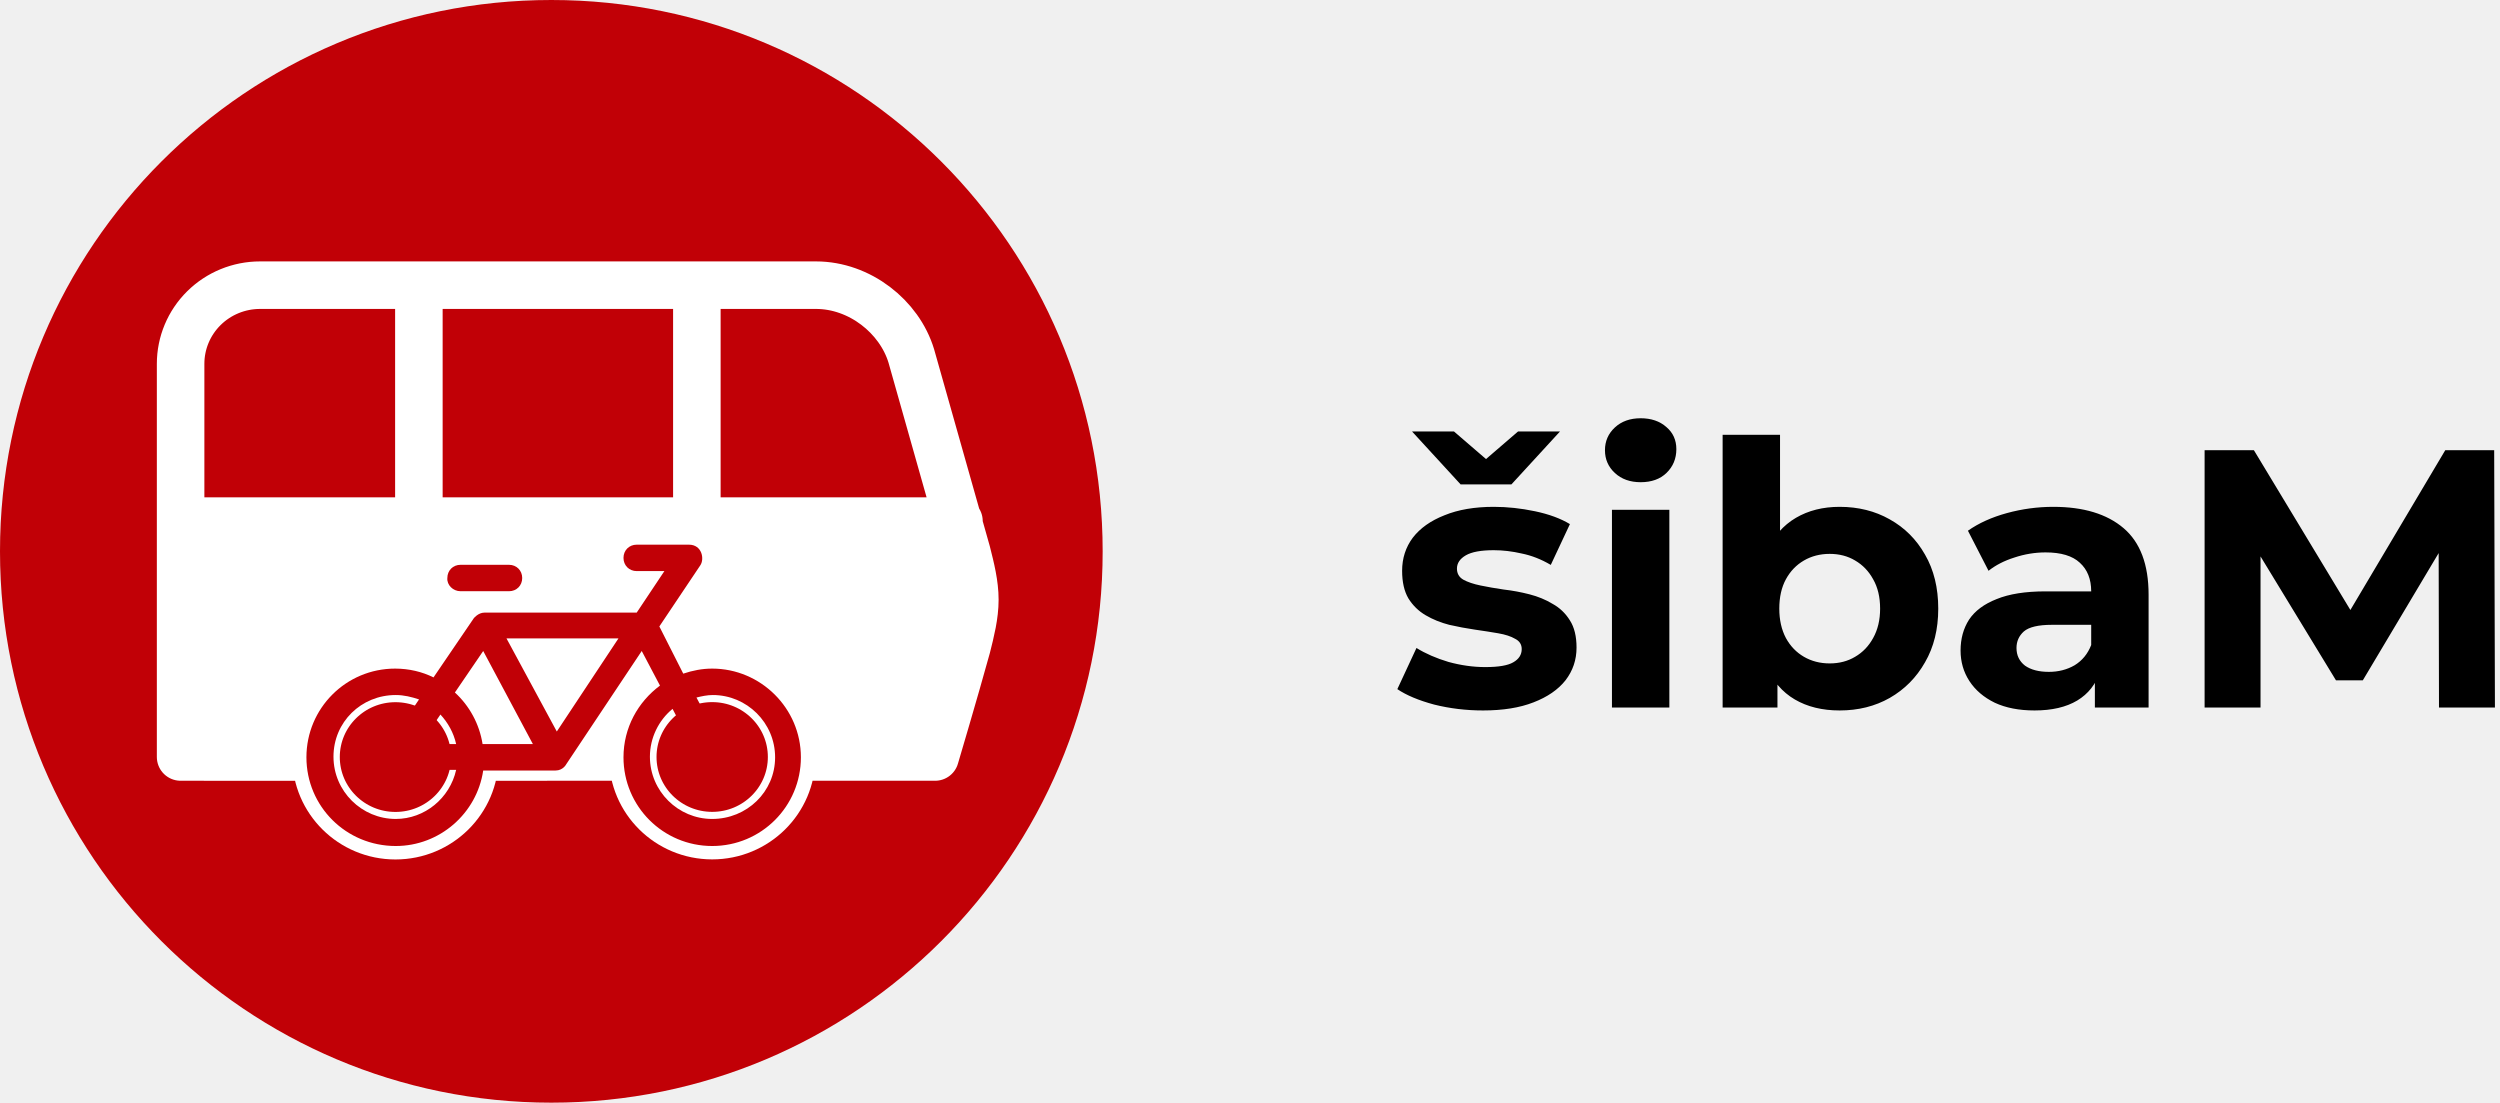
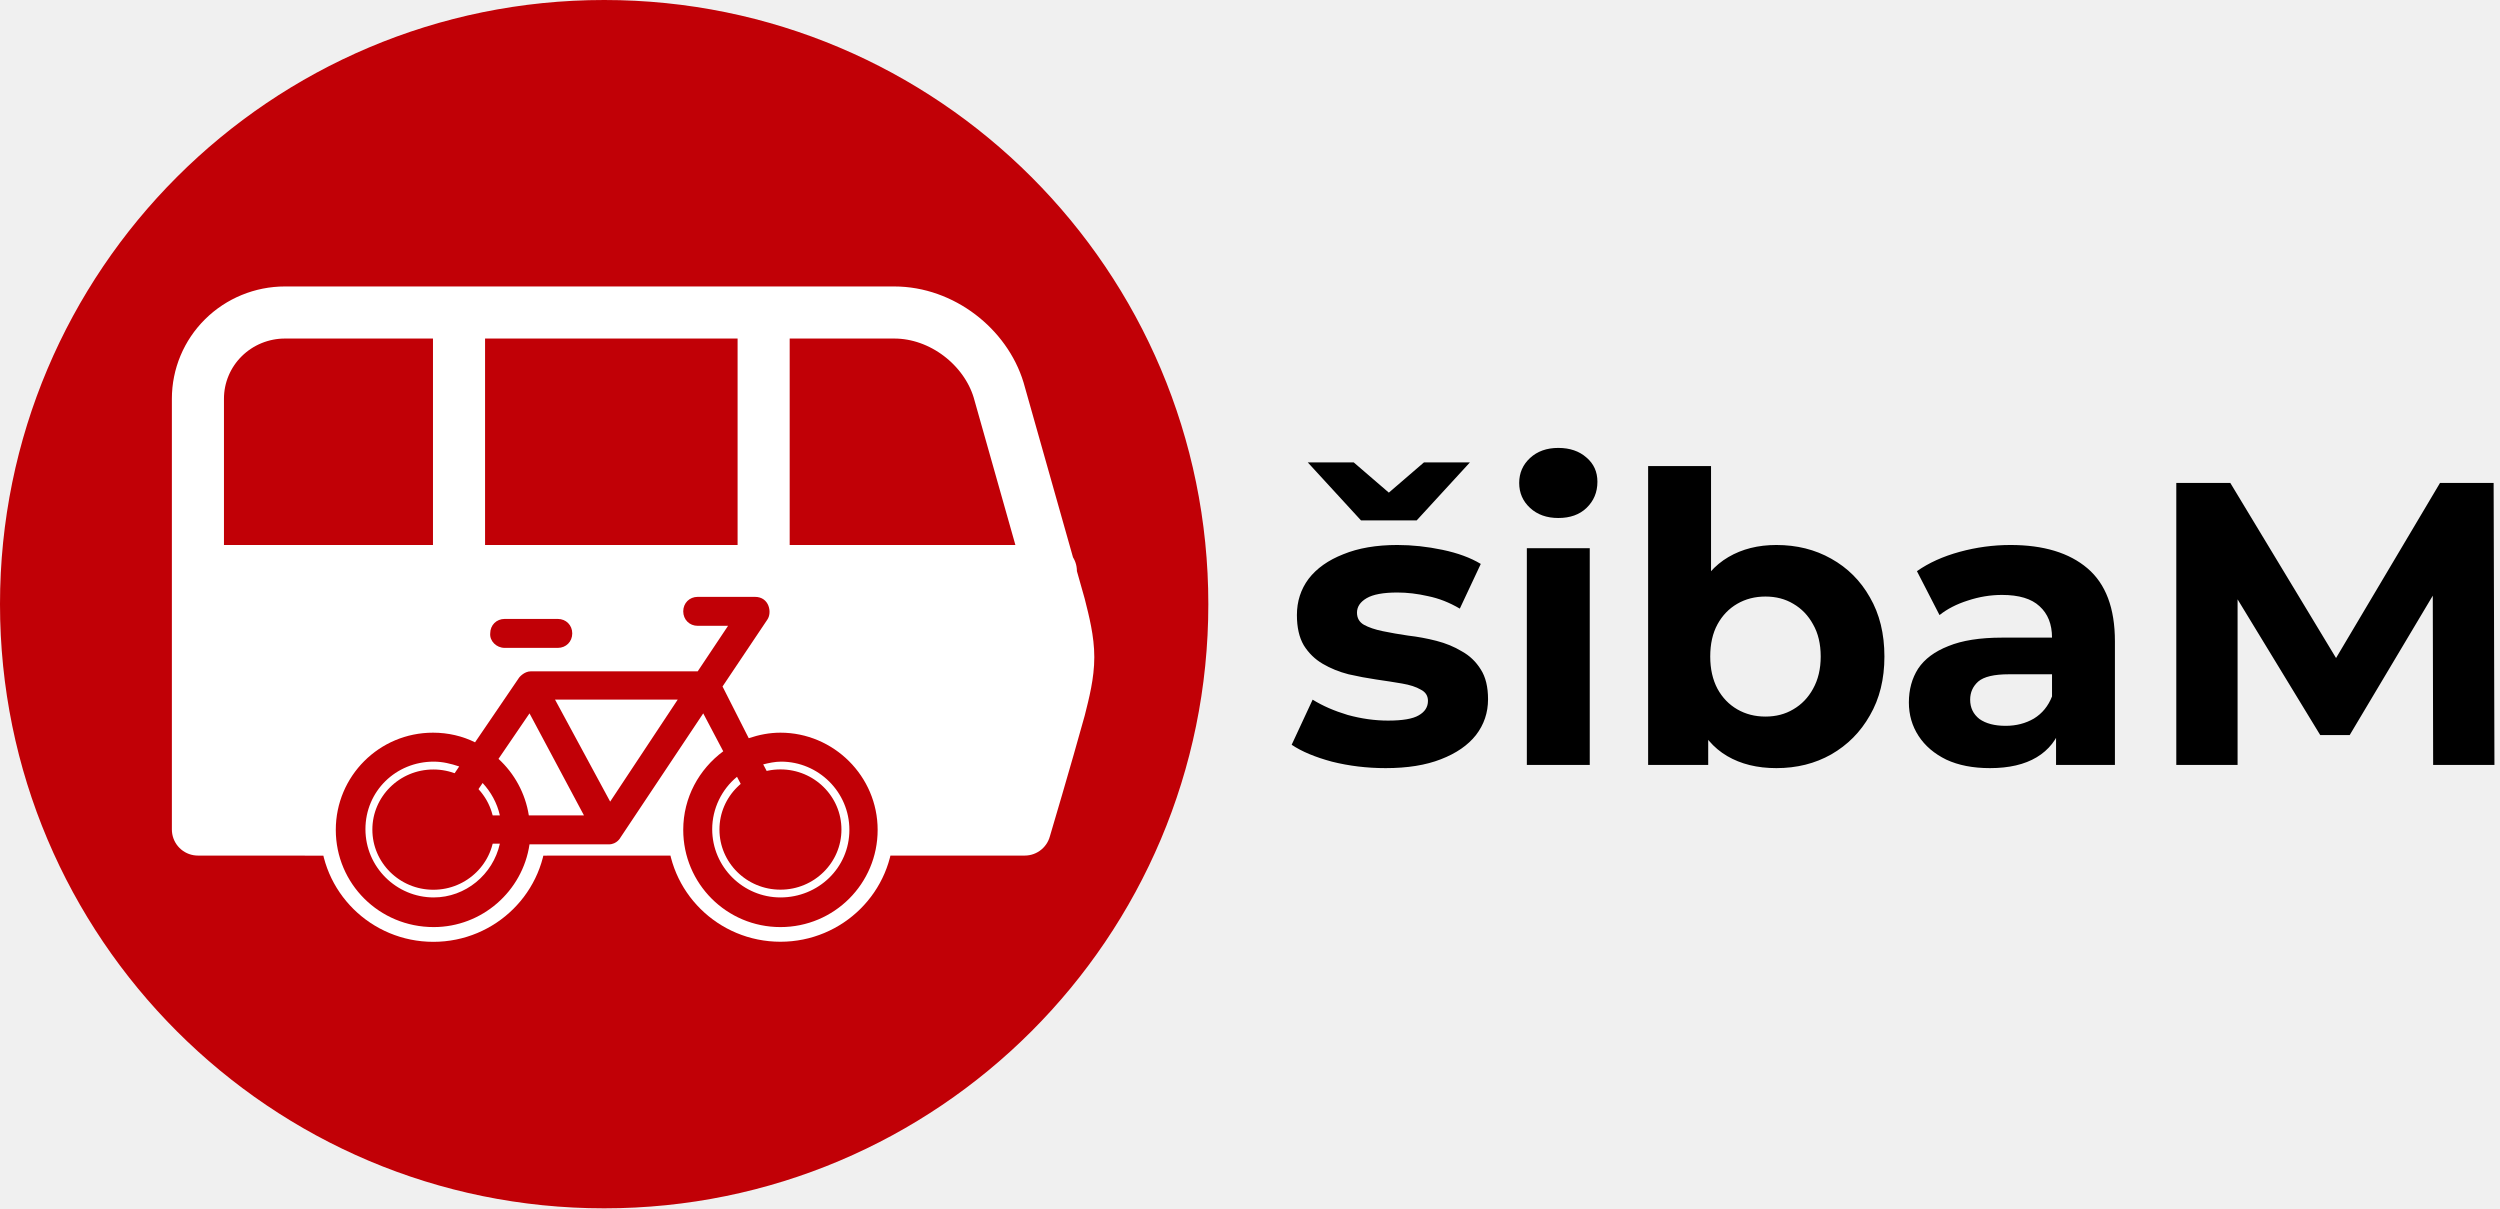
- <svg xmlns="http://www.w3.org/2000/svg" width="263" height="116" viewBox="0 0 263 116" fill="none">
-   <path d="M156.019 74.74C154.239 74.74 152.523 74.534 150.871 74.121C149.245 73.683 147.955 73.142 147 72.497L149.013 68.167C149.968 68.76 151.09 69.249 152.381 69.636C153.697 69.997 154.987 70.177 156.252 70.177C157.645 70.177 158.626 70.01 159.194 69.675C159.787 69.34 160.084 68.876 160.084 68.283C160.084 67.793 159.852 67.432 159.387 67.2C158.948 66.942 158.355 66.749 157.606 66.62C156.858 66.491 156.032 66.362 155.129 66.233C154.252 66.104 153.361 65.937 152.458 65.731C151.555 65.499 150.729 65.164 149.981 64.725C149.232 64.287 148.626 63.694 148.161 62.947C147.723 62.199 147.503 61.232 147.503 60.047C147.503 58.732 147.877 57.572 148.626 56.567C149.4 55.561 150.51 54.775 151.955 54.208C153.4 53.615 155.129 53.319 157.142 53.319C158.561 53.319 160.006 53.473 161.477 53.783C162.948 54.092 164.174 54.543 165.155 55.136L163.142 59.428C162.135 58.835 161.116 58.436 160.084 58.229C159.077 57.997 158.097 57.881 157.142 57.881C155.8 57.881 154.819 58.062 154.2 58.423C153.581 58.784 153.271 59.248 153.271 59.815C153.271 60.33 153.49 60.717 153.929 60.975C154.394 61.232 155 61.439 155.748 61.593C156.497 61.748 157.31 61.89 158.187 62.019C159.09 62.122 159.994 62.289 160.897 62.521C161.8 62.753 162.613 63.088 163.335 63.527C164.084 63.939 164.69 64.519 165.155 65.267C165.619 65.988 165.852 66.942 165.852 68.128C165.852 69.417 165.465 70.564 164.69 71.569C163.916 72.549 162.794 73.322 161.323 73.889C159.877 74.456 158.11 74.74 156.019 74.74ZM153.658 50.96L148.548 45.392H152.961L158.303 49.993H154.355L159.697 45.392H164.11L159 50.96H153.658ZM169.577 74.431V53.628H175.616V74.431H169.577ZM172.597 50.728C171.487 50.728 170.584 50.406 169.887 49.761C169.19 49.117 168.842 48.318 168.842 47.364C168.842 46.41 169.19 45.611 169.887 44.967C170.584 44.322 171.487 44 172.597 44C173.706 44 174.61 44.309 175.306 44.928C176.003 45.521 176.352 46.294 176.352 47.248C176.352 48.253 176.003 49.091 175.306 49.761C174.635 50.406 173.732 50.728 172.597 50.728ZM193.53 74.74C191.698 74.74 190.124 74.353 188.808 73.58C187.491 72.807 186.485 71.634 185.788 70.061C185.091 68.463 184.743 66.452 184.743 64.029C184.743 61.58 185.104 59.57 185.827 57.997C186.575 56.425 187.608 55.252 188.924 54.479C190.24 53.705 191.775 53.319 193.53 53.319C195.491 53.319 197.246 53.757 198.795 54.633C200.369 55.51 201.608 56.747 202.511 58.345C203.44 59.944 203.904 61.838 203.904 64.029C203.904 66.195 203.44 68.076 202.511 69.675C201.608 71.273 200.369 72.523 198.795 73.425C197.246 74.302 195.491 74.74 193.53 74.74ZM181.22 74.431V45.74H187.259V57.843L186.872 63.991L186.988 70.177V74.431H181.22ZM192.485 69.791C193.491 69.791 194.382 69.559 195.156 69.095C195.956 68.631 196.588 67.973 197.053 67.123C197.543 66.246 197.788 65.215 197.788 64.029C197.788 62.818 197.543 61.787 197.053 60.936C196.588 60.085 195.956 59.428 195.156 58.964C194.382 58.5 193.491 58.268 192.485 58.268C191.478 58.268 190.575 58.5 189.775 58.964C188.975 59.428 188.343 60.085 187.878 60.936C187.414 61.787 187.182 62.818 187.182 64.029C187.182 65.215 187.414 66.246 187.878 67.123C188.343 67.973 188.975 68.631 189.775 69.095C190.575 69.559 191.478 69.791 192.485 69.791ZM220.381 74.431V70.371L219.994 69.481V62.212C219.994 60.923 219.594 59.918 218.794 59.196C218.019 58.474 216.819 58.113 215.194 58.113C214.084 58.113 212.987 58.294 211.903 58.655C210.845 58.99 209.942 59.454 209.194 60.047L207.026 55.832C208.161 55.033 209.529 54.414 211.129 53.976C212.729 53.538 214.355 53.319 216.006 53.319C219.181 53.319 221.645 54.066 223.4 55.561C225.155 57.056 226.032 59.389 226.032 62.56V74.431H220.381ZM214.032 74.74C212.406 74.74 211.013 74.469 209.852 73.928C208.69 73.361 207.8 72.6 207.181 71.647C206.561 70.693 206.252 69.623 206.252 68.437C206.252 67.2 206.548 66.117 207.142 65.189C207.761 64.261 208.729 63.54 210.045 63.024C211.361 62.483 213.077 62.212 215.194 62.212H220.729V65.731H215.852C214.432 65.731 213.452 65.963 212.91 66.427C212.394 66.891 212.135 67.471 212.135 68.167C212.135 68.94 212.432 69.559 213.026 70.023C213.645 70.461 214.484 70.68 215.542 70.68C216.548 70.68 217.452 70.448 218.252 69.984C219.052 69.494 219.632 68.785 219.994 67.857L220.923 70.641C220.484 71.982 219.684 73 218.523 73.696C217.361 74.392 215.865 74.74 214.032 74.74ZM231.924 74.431V47.364H237.111L248.646 66.465H245.898L257.24 47.364H262.388L262.466 74.431H256.582L256.543 56.373H257.627L248.569 71.569H245.743L236.491 56.373H237.808V74.431H231.924Z" fill="black" />
+ <svg xmlns="http://www.w3.org/2000/svg" width="240" height="116" viewBox="0 0 240 116" fill="none">
+   <path d="M133.019 73.74C131.239 73.74 129.523 73.534 127.871 73.121C126.245 72.683 124.955 72.142 124 71.497L126.013 67.167C126.968 67.76 128.09 68.249 129.381 68.636C130.697 68.997 131.987 69.177 133.252 69.177C134.645 69.177 135.626 69.01 136.194 68.675C136.787 68.34 137.084 67.876 137.084 67.283C137.084 66.793 136.852 66.432 136.387 66.2C135.948 65.942 135.355 65.749 134.606 65.62C133.858 65.491 133.032 65.362 132.129 65.233C131.252 65.104 130.361 64.937 129.458 64.731C128.555 64.499 127.729 64.164 126.981 63.725C126.232 63.287 125.626 62.694 125.161 61.947C124.723 61.199 124.503 60.232 124.503 59.047C124.503 57.732 124.877 56.572 125.626 55.567C126.4 54.561 127.51 53.775 128.955 53.208C130.4 52.615 132.129 52.319 134.142 52.319C135.561 52.319 137.006 52.473 138.477 52.783C139.948 53.092 141.174 53.543 142.155 54.136L140.142 58.428C139.135 57.835 138.116 57.436 137.084 57.229C136.077 56.997 135.097 56.881 134.142 56.881C132.8 56.881 131.819 57.062 131.2 57.423C130.581 57.784 130.271 58.248 130.271 58.815C130.271 59.33 130.49 59.717 130.929 59.975C131.394 60.232 132 60.439 132.748 60.593C133.497 60.748 134.31 60.89 135.187 61.019C136.09 61.122 136.994 61.289 137.897 61.521C138.8 61.753 139.613 62.088 140.335 62.527C141.084 62.939 141.69 63.519 142.155 64.267C142.619 64.988 142.852 65.942 142.852 67.128C142.852 68.417 142.465 69.564 141.69 70.569C140.916 71.549 139.794 72.322 138.323 72.889C136.877 73.456 135.11 73.74 133.019 73.74ZM130.658 49.96L125.548 44.392H129.961L135.303 48.993H131.355L136.697 44.392H141.11L136 49.96H130.658ZM146.577 73.431V52.628H152.616V73.431H146.577ZM149.597 49.728C148.487 49.728 147.584 49.406 146.887 48.761C146.19 48.117 145.842 47.318 145.842 46.364C145.842 45.41 146.19 44.611 146.887 43.967C147.584 43.322 148.487 43 149.597 43C150.706 43 151.61 43.309 152.306 43.928C153.003 44.521 153.352 45.294 153.352 46.248C153.352 47.253 153.003 48.091 152.306 48.761C151.635 49.406 150.732 49.728 149.597 49.728ZM170.53 73.74C168.698 73.74 167.124 73.353 165.808 72.58C164.491 71.807 163.485 70.634 162.788 69.061C162.091 67.463 161.743 65.452 161.743 63.029C161.743 60.58 162.104 58.57 162.827 56.997C163.575 55.425 164.608 54.252 165.924 53.479C167.24 52.705 168.775 52.319 170.53 52.319C172.491 52.319 174.246 52.757 175.795 53.633C177.369 54.51 178.608 55.747 179.511 57.345C180.44 58.944 180.904 60.838 180.904 63.029C180.904 65.195 180.44 67.076 179.511 68.675C178.608 70.273 177.369 71.523 175.795 72.425C174.246 73.302 172.491 73.74 170.53 73.74ZM158.22 73.431V44.74H164.259V56.843L163.872 62.991L163.988 69.177V73.431H158.22ZM169.485 68.791C170.491 68.791 171.382 68.559 172.156 68.095C172.956 67.631 173.588 66.973 174.053 66.123C174.543 65.246 174.788 64.215 174.788 63.029C174.788 61.818 174.543 60.787 174.053 59.936C173.588 59.085 172.956 58.428 172.156 57.964C171.382 57.5 170.491 57.268 169.485 57.268C168.478 57.268 167.575 57.5 166.775 57.964C165.975 58.428 165.343 59.085 164.878 59.936C164.414 60.787 164.182 61.818 164.182 63.029C164.182 64.215 164.414 65.246 164.878 66.123C165.343 66.973 165.975 67.631 166.775 68.095C167.575 68.559 168.478 68.791 169.485 68.791ZM197.381 73.431V69.371L196.994 68.481V61.212C196.994 59.923 196.594 58.918 195.794 58.196C195.019 57.474 193.819 57.113 192.194 57.113C191.084 57.113 189.987 57.294 188.903 57.655C187.845 57.99 186.942 58.454 186.194 59.047L184.026 54.832C185.161 54.033 186.529 53.414 188.129 52.976C189.729 52.538 191.355 52.319 193.006 52.319C196.181 52.319 198.645 53.066 200.4 54.561C202.155 56.056 203.032 58.389 203.032 61.56V73.431H197.381ZM191.032 73.74C189.406 73.74 188.013 73.469 186.852 72.928C185.69 72.361 184.8 71.6 184.181 70.647C183.561 69.693 183.252 68.623 183.252 67.437C183.252 66.2 183.548 65.117 184.142 64.189C184.761 63.261 185.729 62.54 187.045 62.024C188.361 61.483 190.077 61.212 192.194 61.212H197.729V64.731H192.852C191.432 64.731 190.452 64.963 189.91 65.427C189.394 65.891 189.135 66.471 189.135 67.167C189.135 67.94 189.432 68.559 190.026 69.023C190.645 69.461 191.484 69.68 192.542 69.68C193.548 69.68 194.452 69.448 195.252 68.984C196.052 68.494 196.632 67.785 196.994 66.857L197.923 69.641C197.484 70.982 196.684 72 195.523 72.696C194.361 73.392 192.865 73.74 191.032 73.74ZM208.924 73.431V46.364H214.111L225.646 65.465H222.898L234.24 46.364H239.388L239.466 73.431H233.582L233.543 55.373H234.627L225.569 70.569H222.743L213.491 55.373H214.808V73.431H208.924Z" fill="black" />
  <circle cx="58" cy="58" r="58" fill="#C10006" />
  <path d="M83.278 79.635H98.375C98.375 79.635 100.464 72.604 101.717 68.054C102.135 66.399 102.553 64.745 102.553 63.09C102.553 61.436 102.135 59.781 101.717 58.127L100.782 54.818H73.309H44.066H19V79.635L33.247 79.643C33.247 75.074 36.988 71.371 41.602 71.371C46.217 71.371 49.957 75.074 49.957 79.643L59.122 79.635H66.567C66.567 75.067 70.308 71.363 74.923 71.363C79.537 71.363 83.278 75.067 83.278 79.635Z" fill="white" />
  <path d="M44.066 30V54.818M19 79.635V54.818H44.066M44.066 54.818H73.309M73.309 30V54.818M73.309 54.818H100.782M19 54.818H100.782M100.882 54.818H100.782M83.278 79.635H98.375C98.375 79.635 100.464 72.604 101.717 68.054C102.135 66.399 102.553 64.745 102.553 63.09C102.553 61.436 102.135 59.781 101.717 58.127L100.782 54.818M83.278 79.635C83.278 84.204 79.537 87.908 74.923 87.908C70.308 87.908 66.567 84.204 66.567 79.635M83.278 79.635C83.278 75.067 79.537 71.363 74.923 71.363C70.308 71.363 66.567 75.067 66.567 79.635M33.247 79.643L19 79.635V38.273C19 36.079 19.88 33.974 21.447 32.423C23.014 30.872 25.139 30 27.355 30H85.842C90.438 30 94.615 33.309 95.869 37.445L100.782 54.818M33.247 79.643C33.247 84.212 36.988 87.916 41.602 87.916C46.217 87.916 49.957 84.212 49.957 79.643M33.247 79.643C33.247 75.074 36.988 71.371 41.602 71.371C46.217 71.371 49.957 75.074 49.957 79.643M49.957 79.643L59.122 79.635H66.567" stroke="white" stroke-width="5" stroke-linecap="round" stroke-linejoin="round" />
  <path d="M74.923 70.337C73.864 70.337 72.871 70.536 71.878 70.867L69.363 65.903L73.665 59.483C74.129 58.822 73.864 57.299 72.474 57.299H66.981C66.187 57.299 65.591 57.895 65.591 58.689C65.591 59.483 66.187 60.079 66.981 60.079H69.893L66.981 64.447H50.965C50.303 64.447 49.84 65.043 49.84 65.043L45.605 71.263C44.413 70.668 43.024 70.337 41.568 70.337C36.406 70.337 32.236 74.506 32.236 79.668C32.236 84.831 36.406 89 41.634 89C46.266 89 50.171 85.558 50.833 81.058H58.444C59.238 81.058 59.569 80.397 59.569 80.397L67.51 68.484L69.43 72.124C67.113 73.845 65.591 76.558 65.591 79.668C65.591 84.831 69.76 89 74.923 89C80.085 89 84.254 84.831 84.254 79.668C84.254 74.506 80.019 70.337 74.923 70.337ZM58.576 76.955L53.282 67.16H65.062L58.576 76.955ZM50.833 68.484L56.061 78.279H50.767C50.436 76.161 49.377 74.242 47.855 72.852L50.833 68.484ZM46.333 75.168C47.127 76.028 47.722 77.087 47.987 78.279H44.215L46.333 75.168ZM41.634 86.154C38.06 86.154 35.082 83.242 35.082 79.602C35.082 75.962 37.994 73.117 41.634 73.117C42.494 73.117 43.288 73.315 44.083 73.58L40.509 78.874C39.913 79.602 40.443 80.992 41.634 80.992H47.987C47.325 83.97 44.678 86.154 41.634 86.154ZM74.923 86.154C71.349 86.154 68.371 83.242 68.371 79.602C68.371 77.617 69.297 75.764 70.753 74.573L73.731 80.264C74.062 80.793 74.856 81.191 75.651 80.86C76.312 80.595 76.577 79.668 76.246 79.007L73.268 73.381C73.797 73.249 74.393 73.117 74.989 73.117C78.562 73.117 81.541 76.028 81.541 79.668C81.541 83.308 78.562 86.154 74.923 86.154ZM48.45 62.197H53.546C54.34 62.197 54.936 61.601 54.936 60.807C54.936 60.013 54.34 59.417 53.546 59.417H48.45C47.656 59.417 47.061 60.013 47.061 60.807C46.994 61.535 47.656 62.197 48.45 62.197Z" fill="#C10006" />
</svg>
